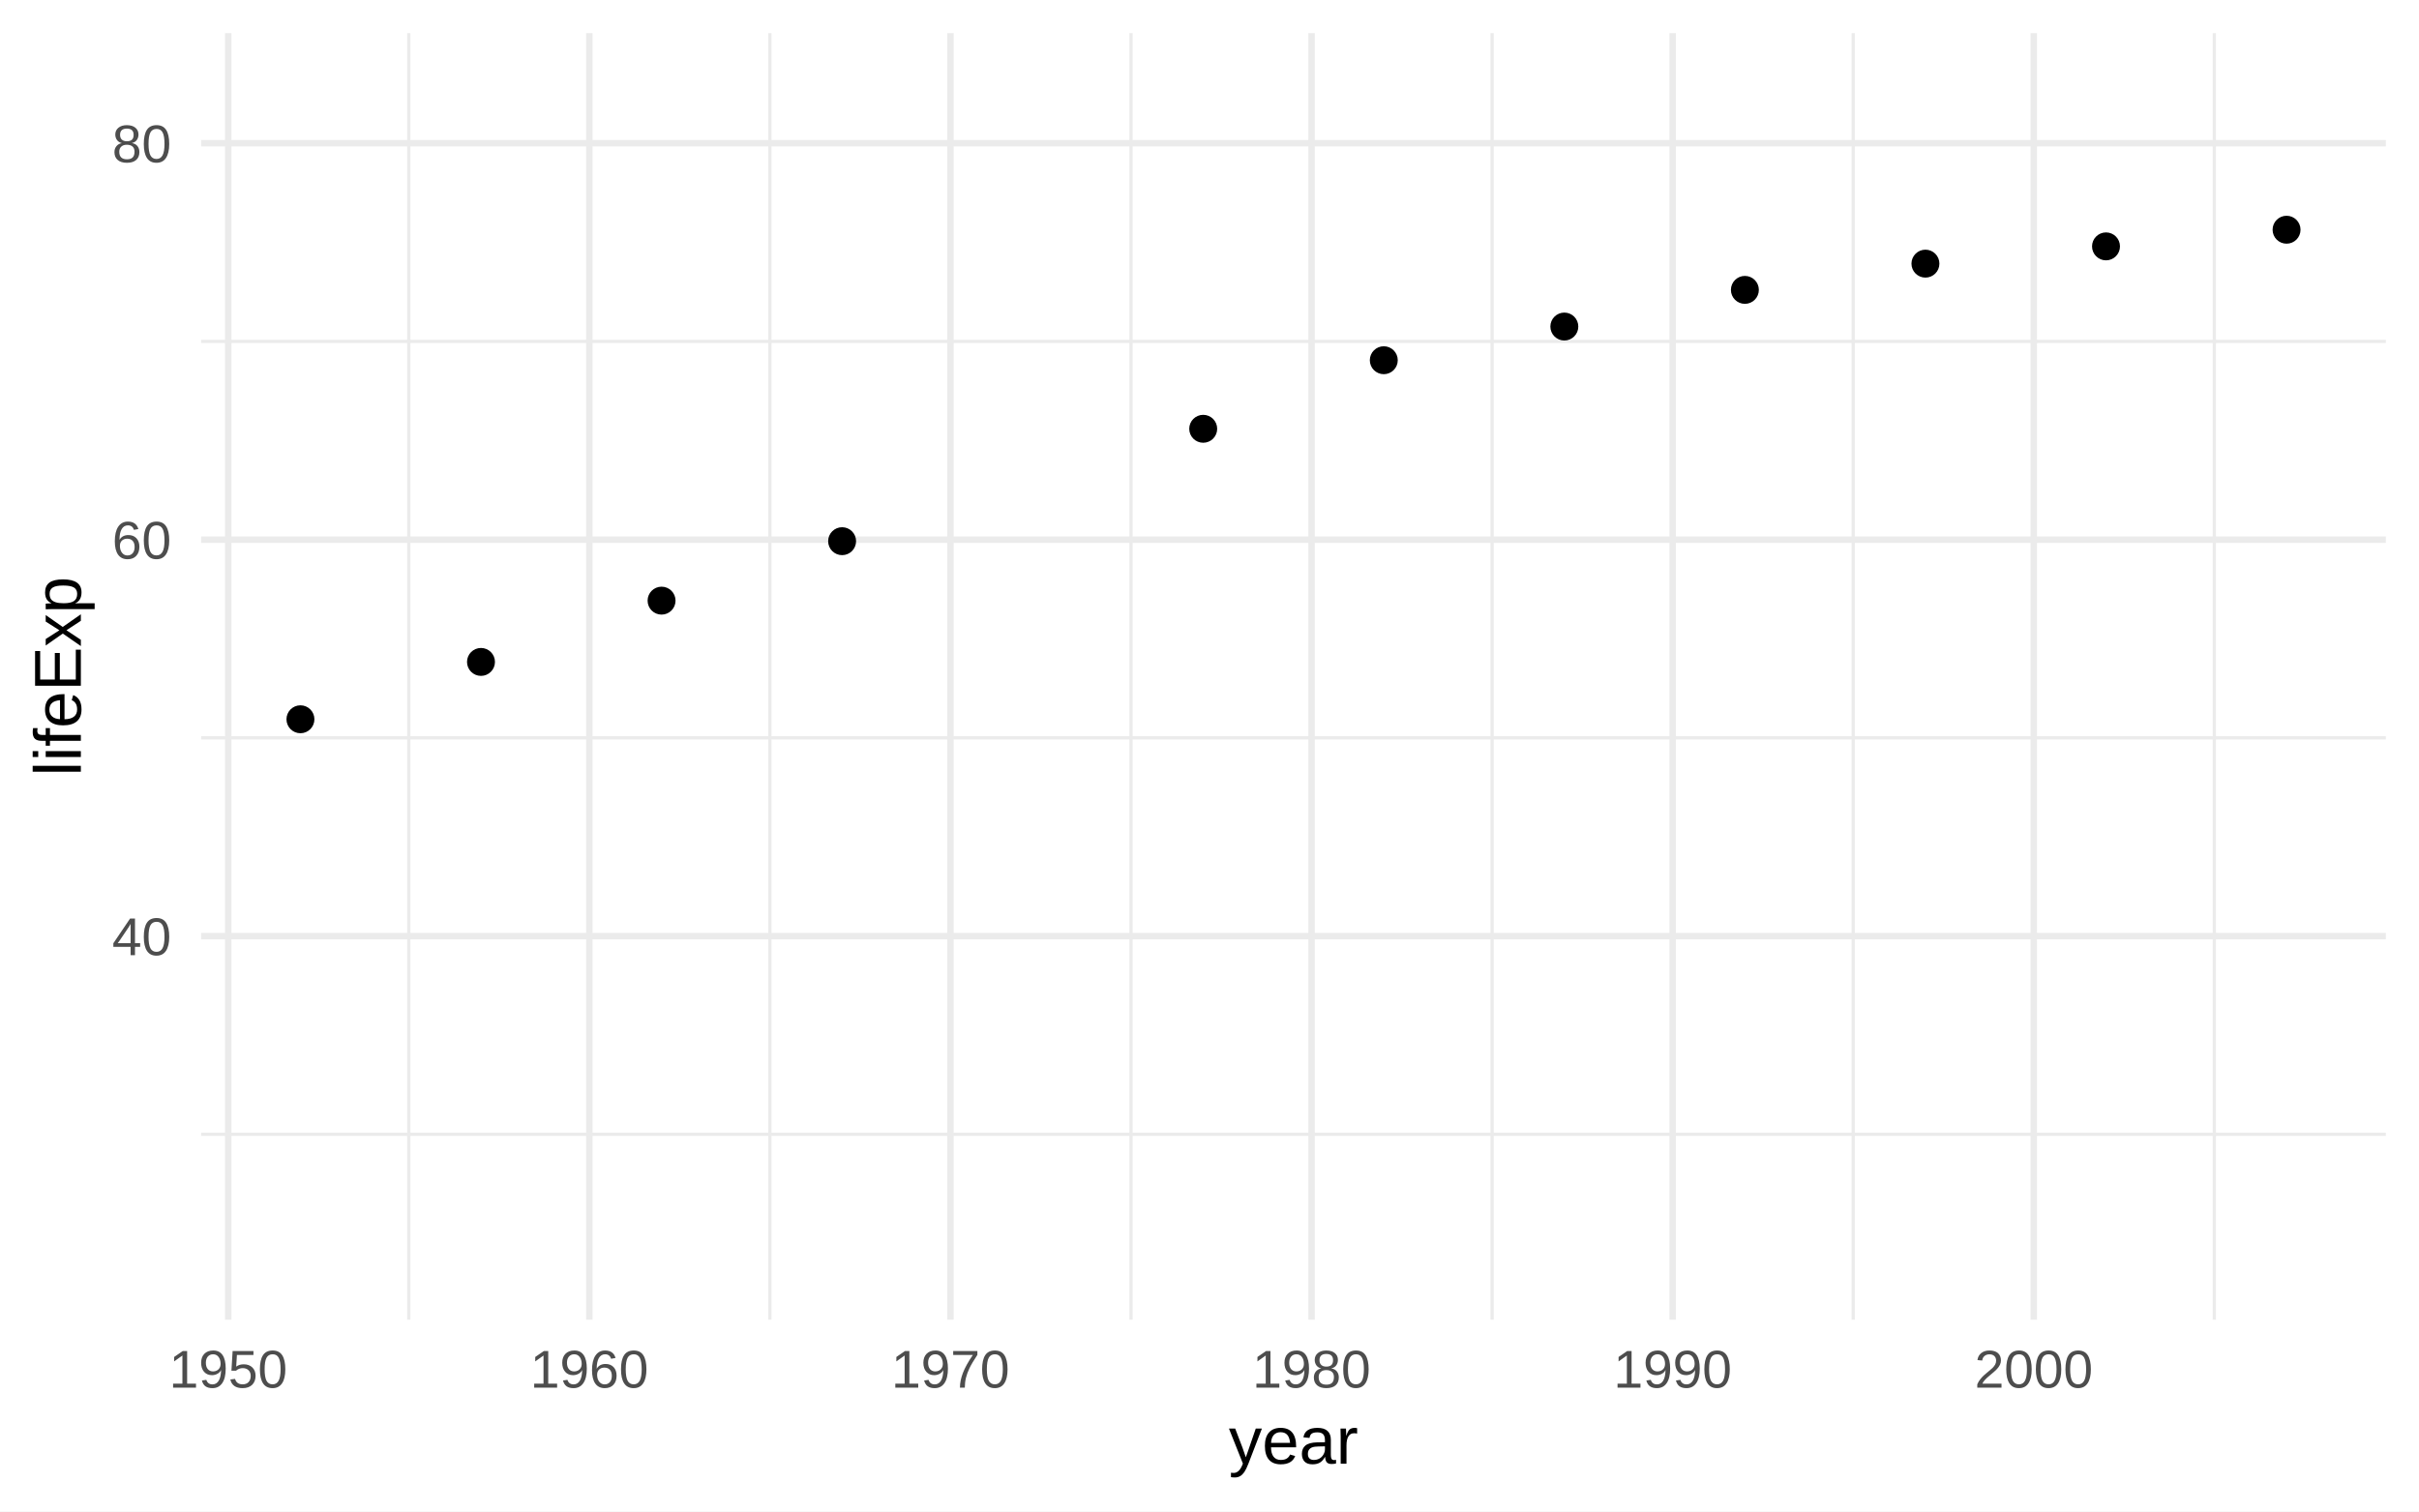
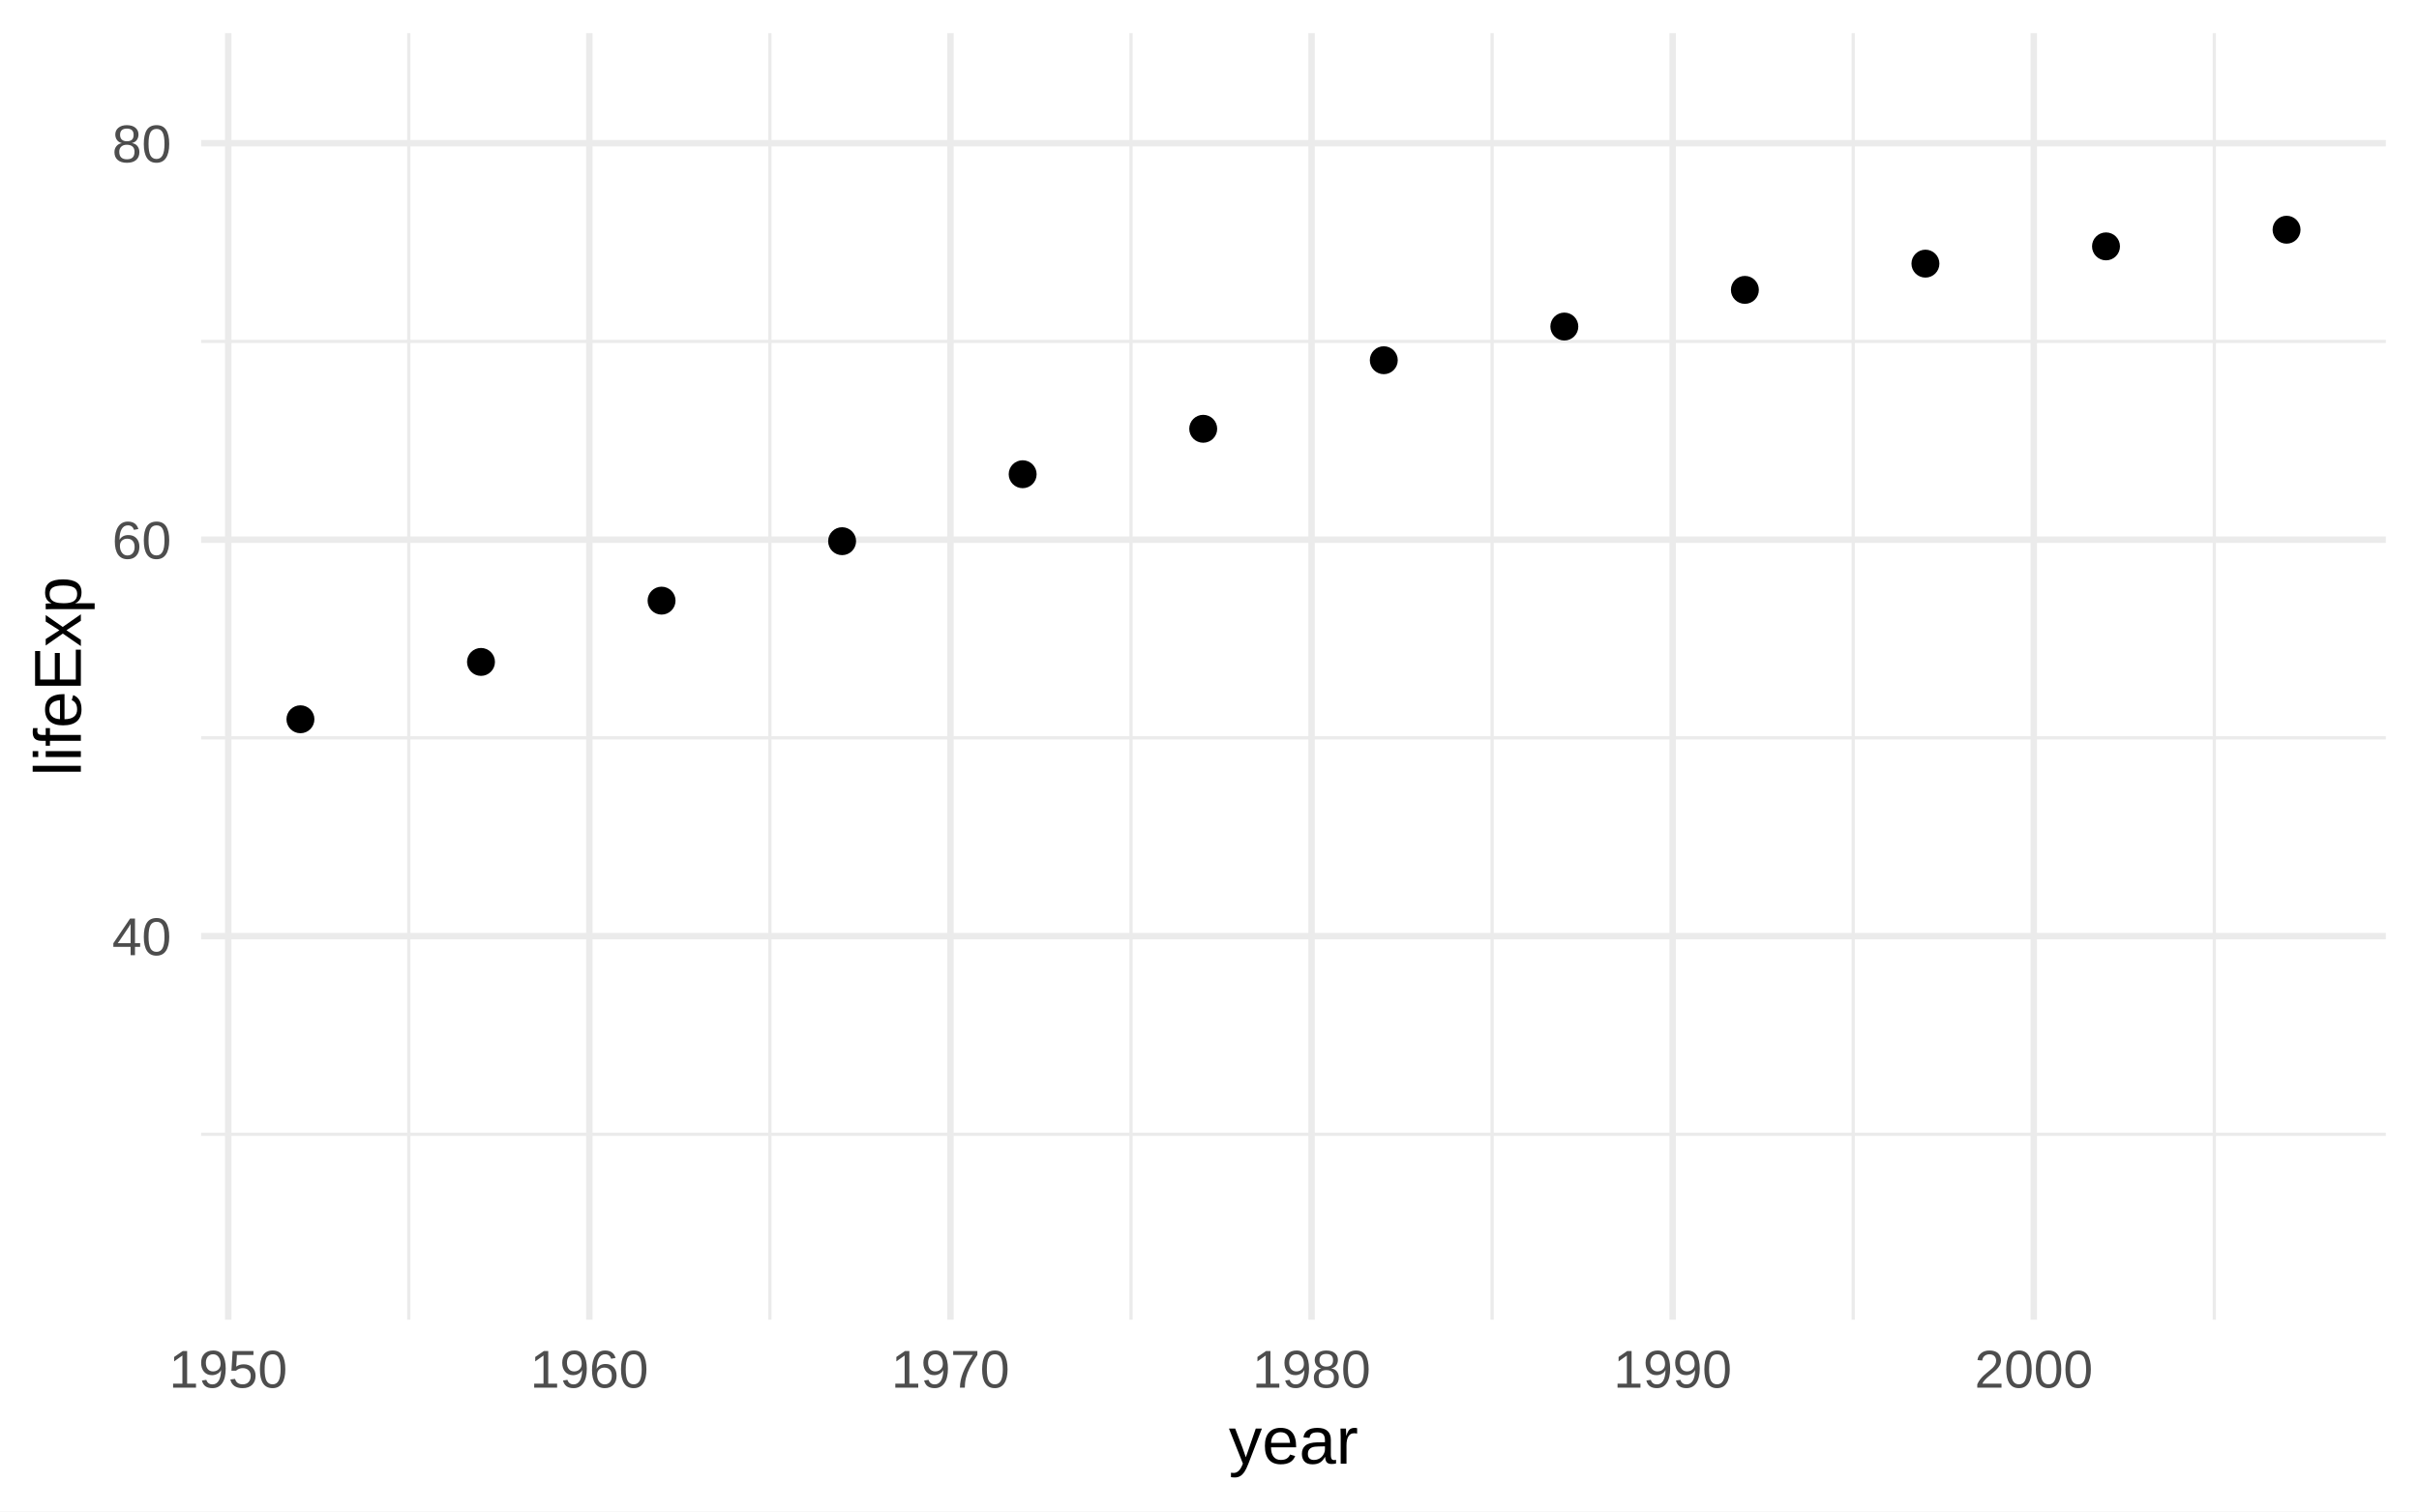
<svg xmlns="http://www.w3.org/2000/svg" class="svglite" width="800.00pt" height="500.00pt" viewBox="0 0 800.00 500.00">
  <defs>
    <style type="text/css">
    .svglite line, .svglite polyline, .svglite polygon, .svglite path, .svglite rect, .svglite circle {
      fill: none;
      stroke: #000000;
      stroke-linecap: round;
      stroke-linejoin: round;
      stroke-miterlimit: 10.00;
    }
    .svglite text {
      white-space: pre;
    }
  </style>
  </defs>
  <rect width="100%" height="100%" style="stroke: none; fill: #FFFFFF;" />
  <defs>
    <clipPath id="cpMC4wMHw4MDAuMDB8MC4wMHw1MDAuMDA=">
      <rect x="0.00" y="0.00" width="800.00" height="500.00" />
    </clipPath>
  </defs>
  <g clip-path="url(#cpMC4wMHw4MDAuMDB8MC4wMHw1MDAuMDA=)">
</g>
  <defs>
    <clipPath id="cpNjYuNTJ8Nzg5LjA0fDEwLjk2fDQzNi41NA==">
      <rect x="66.52" y="10.96" width="722.52" height="425.58" />
    </clipPath>
  </defs>
  <g clip-path="url(#cpNjYuNTJ8Nzg5LjA0fDEwLjk2fDQzNi41NA==)">
    <polyline points="66.52,375.22 789.04,375.22 " style="stroke-width: 1.07; stroke: #EBEBEB; stroke-linecap: butt;" />
    <polyline points="66.52,244.08 789.04,244.08 " style="stroke-width: 1.07; stroke: #EBEBEB; stroke-linecap: butt;" />
    <polyline points="66.52,112.94 789.04,112.94 " style="stroke-width: 1.07; stroke: #EBEBEB; stroke-linecap: butt;" />
    <polyline points="135.19,436.54 135.19,10.96 " style="stroke-width: 1.07; stroke: #EBEBEB; stroke-linecap: butt;" />
    <polyline points="254.61,436.54 254.61,10.96 " style="stroke-width: 1.07; stroke: #EBEBEB; stroke-linecap: butt;" />
    <polyline points="374.04,436.54 374.04,10.96 " style="stroke-width: 1.07; stroke: #EBEBEB; stroke-linecap: butt;" />
    <polyline points="493.46,436.54 493.46,10.96 " style="stroke-width: 1.07; stroke: #EBEBEB; stroke-linecap: butt;" />
    <polyline points="612.89,436.54 612.89,10.96 " style="stroke-width: 1.07; stroke: #EBEBEB; stroke-linecap: butt;" />
    <polyline points="732.31,436.54 732.31,10.96 " style="stroke-width: 1.07; stroke: #EBEBEB; stroke-linecap: butt;" />
    <polyline points="66.52,309.65 789.04,309.65 " style="stroke-width: 2.13; stroke: #EBEBEB; stroke-linecap: butt;" />
    <polyline points="66.52,178.51 789.04,178.51 " style="stroke-width: 2.13; stroke: #EBEBEB; stroke-linecap: butt;" />
    <polyline points="66.52,47.37 789.04,47.37 " style="stroke-width: 2.13; stroke: #EBEBEB; stroke-linecap: butt;" />
    <polyline points="75.48,436.54 75.48,10.96 " style="stroke-width: 2.13; stroke: #EBEBEB; stroke-linecap: butt;" />
    <polyline points="194.90,436.54 194.90,10.96 " style="stroke-width: 2.13; stroke: #EBEBEB; stroke-linecap: butt;" />
    <polyline points="314.33,436.54 314.33,10.96 " style="stroke-width: 2.13; stroke: #EBEBEB; stroke-linecap: butt;" />
    <polyline points="433.75,436.54 433.75,10.96 " style="stroke-width: 2.13; stroke: #EBEBEB; stroke-linecap: butt;" />
    <polyline points="553.18,436.54 553.18,10.96 " style="stroke-width: 2.13; stroke: #EBEBEB; stroke-linecap: butt;" />
    <polyline points="672.60,436.54 672.60,10.96 " style="stroke-width: 2.13; stroke: #EBEBEB; stroke-linecap: butt;" />
    <circle cx="99.36" cy="237.93" r="3.91" style="stroke-width: 1.42; fill: #000000;" />
    <circle cx="159.07" cy="218.96" r="3.91" style="stroke-width: 1.42; fill: #000000;" />
    <circle cx="218.79" cy="198.69" r="3.91" style="stroke-width: 1.42; fill: #000000;" />
    <circle cx="278.50" cy="179.02" r="3.91" style="stroke-width: 1.42; fill: #000000;" />
+     <circle cx="338.21" cy="156.87" r="3.91" style="stroke-width: 1.42; fill: #000000;" />
    <circle cx="397.92" cy="141.84" r="3.91" style="stroke-width: 1.42; fill: #000000;" />
    <circle cx="457.64" cy="119.16" r="3.91" style="stroke-width: 1.42; fill: #000000;" />
    <circle cx="517.35" cy="108.02" r="3.91" style="stroke-width: 1.42; fill: #000000;" />
    <circle cx="577.06" cy="95.89" r="3.91" style="stroke-width: 1.42; fill: #000000;" />
    <circle cx="636.77" cy="87.21" r="3.91" style="stroke-width: 1.42; fill: #000000;" />
    <circle cx="696.49" cy="81.50" r="3.91" style="stroke-width: 1.42; fill: #000000;" />
    <circle cx="756.20" cy="75.99" r="3.91" style="stroke-width: 1.42; fill: #000000;" />
  </g>
  <g clip-path="url(#cpMC4wMHw4MDAuMDB8MC4wMHw1MDAuMDA=)">
    <text x="56.66" y="315.96" text-anchor="end" style="font-size: 17.60px;fill: #4D4D4D; font-family: &quot;Arial&quot;;" textLength="19.57px" lengthAdjust="spacingAndGlyphs">40</text>
    <text x="56.66" y="184.82" text-anchor="end" style="font-size: 17.60px;fill: #4D4D4D; font-family: &quot;Arial&quot;;" textLength="19.57px" lengthAdjust="spacingAndGlyphs">60</text>
    <text x="56.66" y="53.68" text-anchor="end" style="font-size: 17.60px;fill: #4D4D4D; font-family: &quot;Arial&quot;;" textLength="19.57px" lengthAdjust="spacingAndGlyphs">80</text>
    <text x="75.48" y="459.02" text-anchor="middle" style="font-size: 17.60px;fill: #4D4D4D; font-family: &quot;Arial&quot;;" textLength="39.14px" lengthAdjust="spacingAndGlyphs">1950</text>
    <text x="194.90" y="459.02" text-anchor="middle" style="font-size: 17.60px;fill: #4D4D4D; font-family: &quot;Arial&quot;;" textLength="39.14px" lengthAdjust="spacingAndGlyphs">1960</text>
    <text x="314.33" y="459.02" text-anchor="middle" style="font-size: 17.60px;fill: #4D4D4D; font-family: &quot;Arial&quot;;" textLength="39.14px" lengthAdjust="spacingAndGlyphs">1970</text>
    <text x="433.75" y="459.02" text-anchor="middle" style="font-size: 17.60px;fill: #4D4D4D; font-family: &quot;Arial&quot;;" textLength="39.14px" lengthAdjust="spacingAndGlyphs">1980</text>
    <text x="553.18" y="459.02" text-anchor="middle" style="font-size: 17.60px;fill: #4D4D4D; font-family: &quot;Arial&quot;;" textLength="39.14px" lengthAdjust="spacingAndGlyphs">1990</text>
    <text x="672.60" y="459.02" text-anchor="middle" style="font-size: 17.60px;fill: #4D4D4D; font-family: &quot;Arial&quot;;" textLength="39.14px" lengthAdjust="spacingAndGlyphs">2000</text>
    <text x="427.78" y="484.17" text-anchor="middle" style="font-size: 22.00px; font-family: &quot;Arial&quot;;" textLength="42.80px" lengthAdjust="spacingAndGlyphs">year</text>
    <text transform="translate(26.74,223.75) rotate(-90)" text-anchor="middle" style="font-size: 22.00px; font-family: &quot;Arial&quot;;" textLength="66.03px" lengthAdjust="spacingAndGlyphs">lifeExp</text>
  </g>
</svg>
